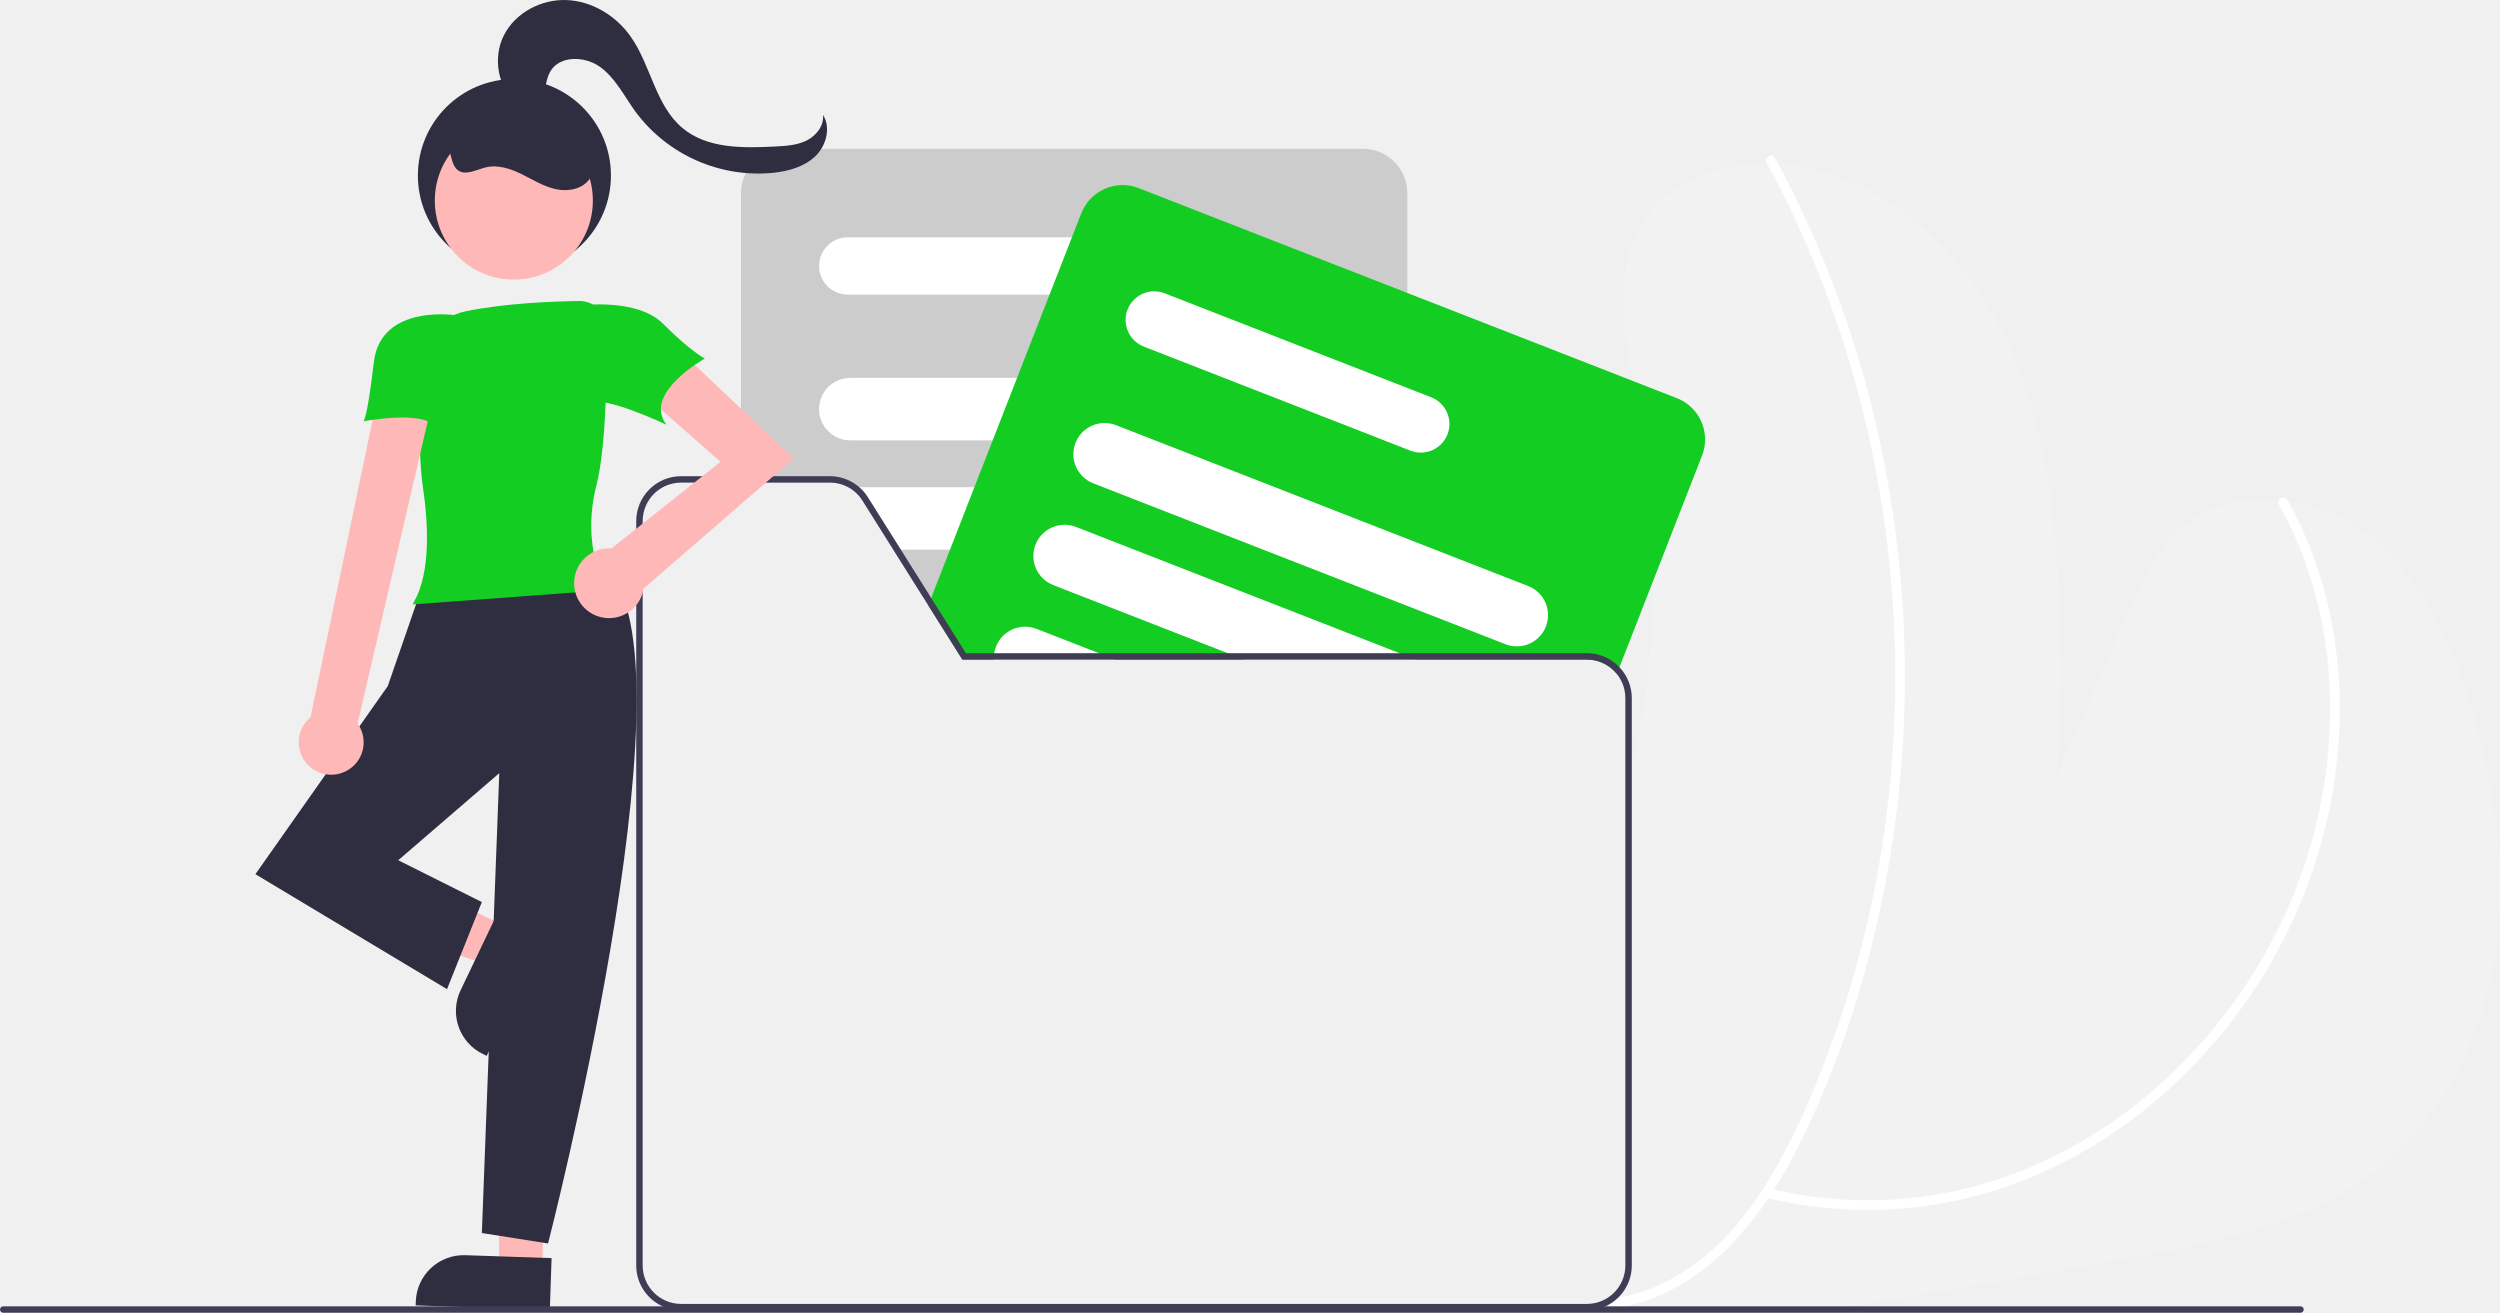
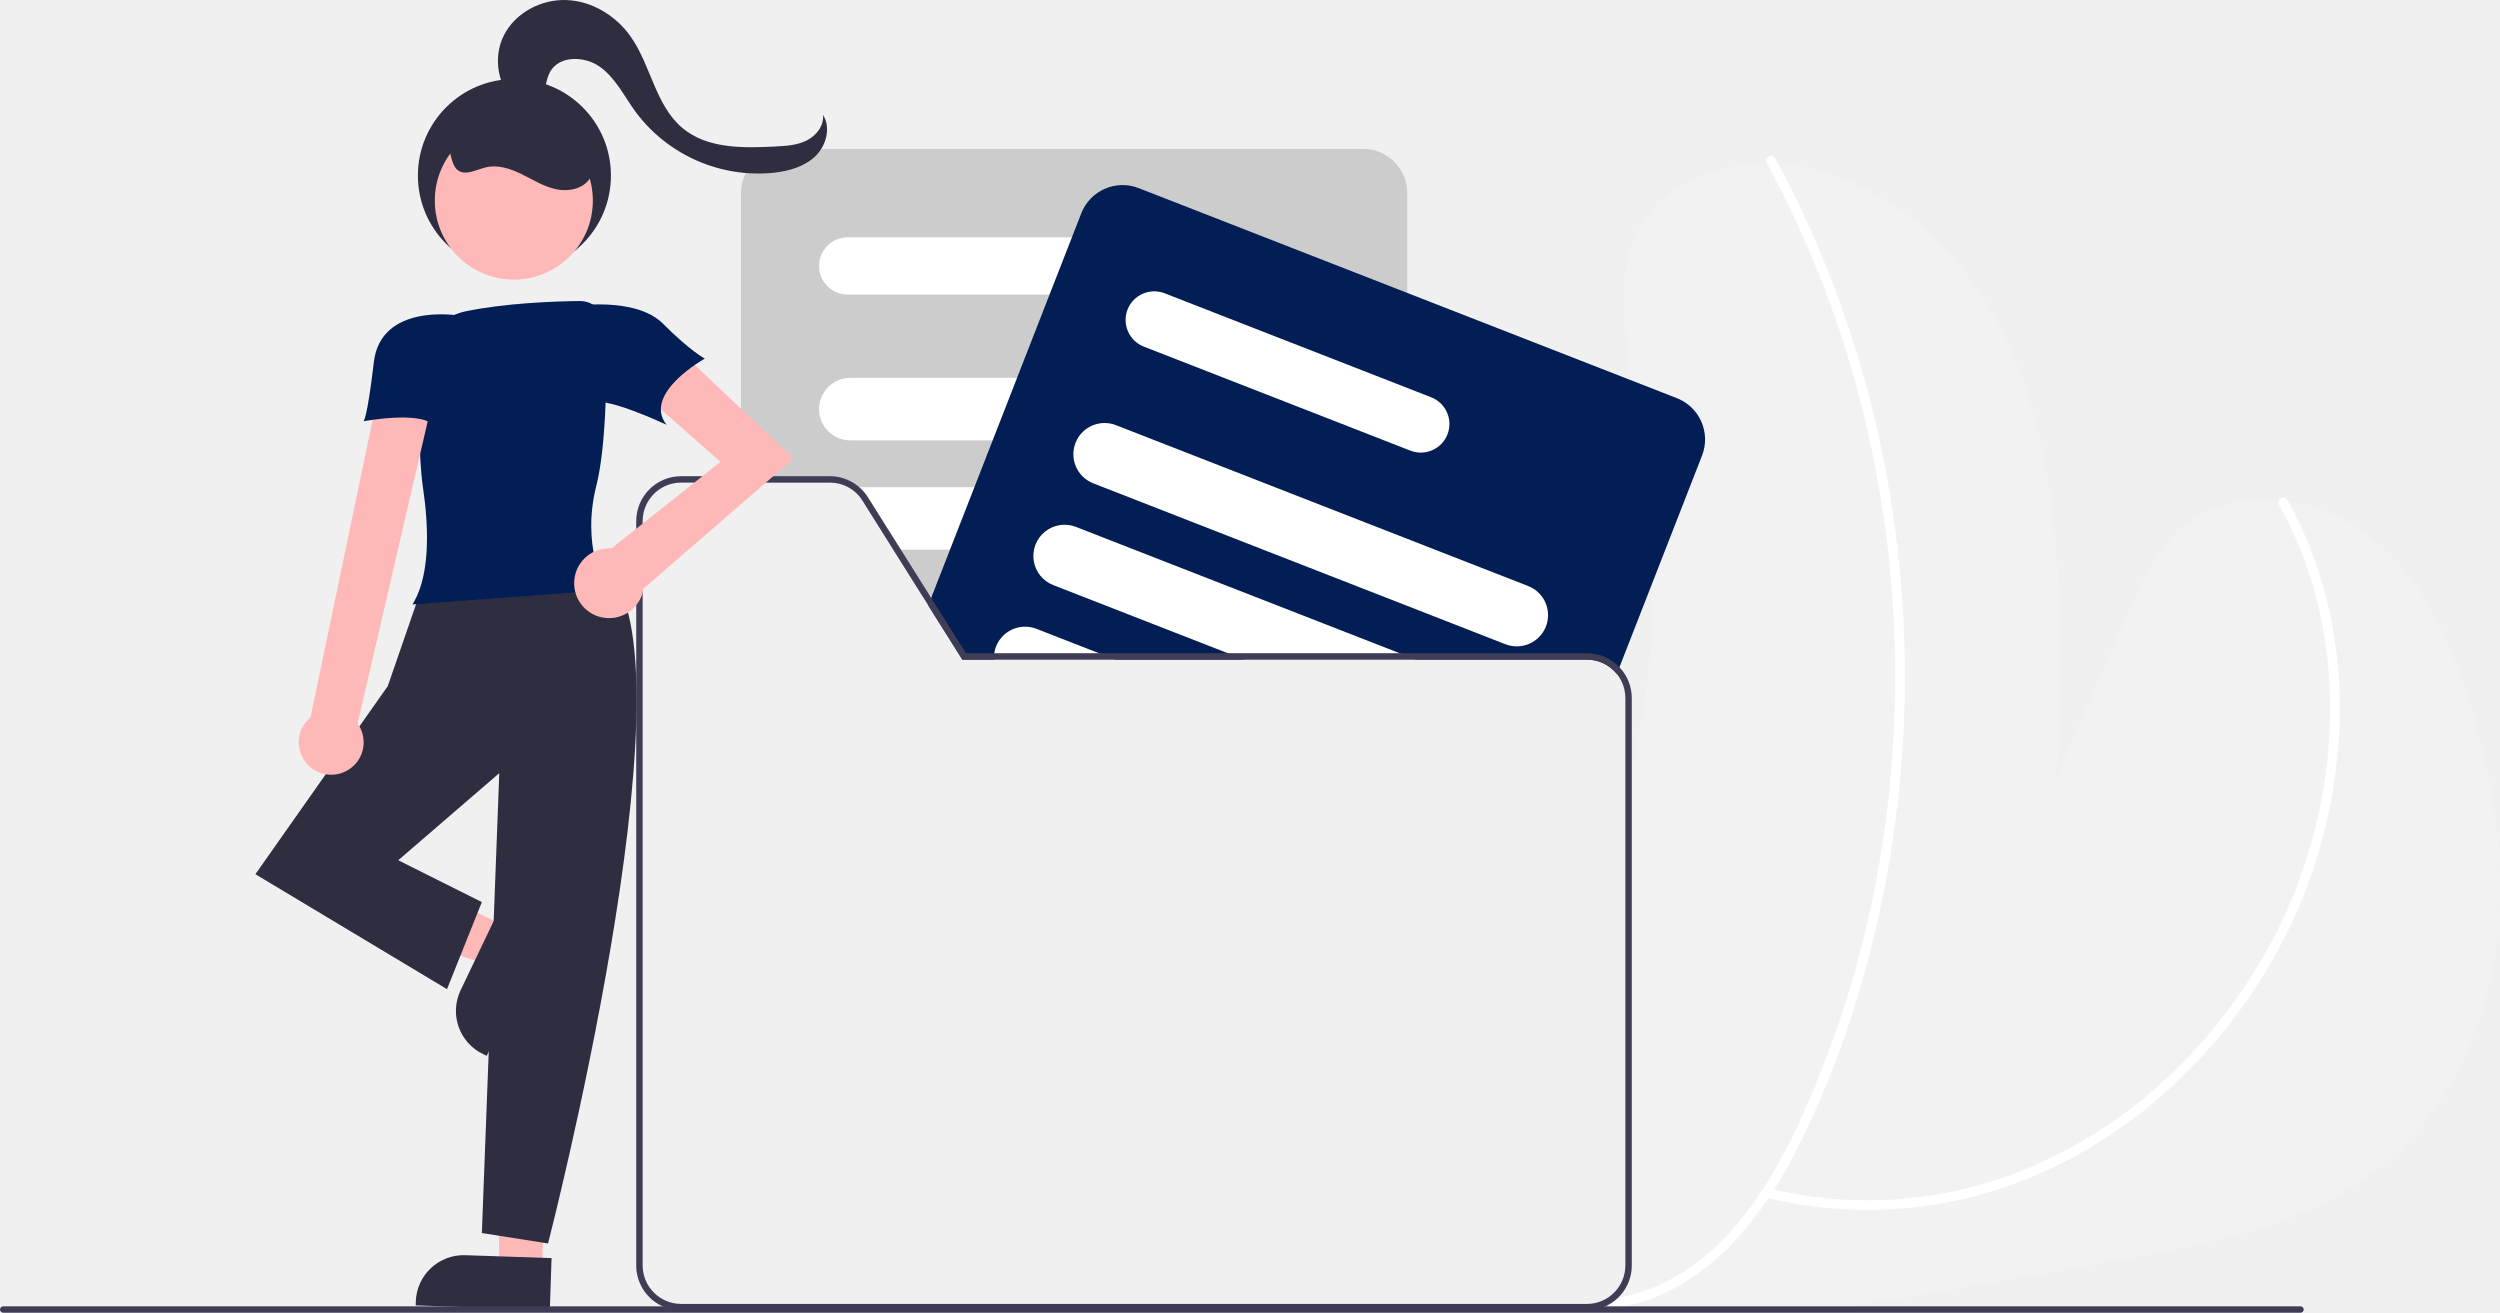
- <svg xmlns="http://www.w3.org/2000/svg" id="e8e2026c-b237-4860-9f0c-6cc1509a5719" data-name="Layer 1" width="777.001" height="407.998" viewBox="0 0 777.001 407.998">
+ <svg xmlns="http://www.w3.org/2000/svg" data-name="Layer 1" width="777.001" height="407.998" viewBox="0 0 777.001 407.998">
  <path d="M986.85,543.399c-4.07,25.87-16.68,50.98-37.49,66.87-20.48,15.65-46.72,21.21-72.05,25.99q-45.57,8.61-91.39,15.74-6.495,1.035-13,2H595c-.18-.24-.37-.49-.55-.74-.29-.42-.58-.84-.86-1.26-.16-.24-.32-.49-.48-.74H704.71a11.961,11.961,0,0,0,11.95-11.94v-148.96c.72-2.26,1.39-4.53,2-6.83a180.052,180.052,0,0,0,5.53-32.71c.6-7.7.78-15.4.65-23.11-.37-21.19-3.14-42.38-6.15-63.42-.22-1.55-.45-3.11-.67-4.66-2.12-14.62-4.05-30.53,3.32-43.34,8.43-14.66,27.14-20.77,43.99-19.27,30.31,2.71,55.84,25.92,69.11,53.31,13.26,27.38,16.23,58.52,17.44,88.92.64,16.12.57,32.96-1.68,49.13q11.399-26.07,22.82-52.14c4.06-9.27,8.33-18.84,15.85-25.62,15.72-14.19,41.72-11.33,58.51,1.59,16.78,12.93,25.98,33.36,32.1,53.63C987.06,490.909,990.93,517.529,986.85,543.399Z" transform="translate(-211.4996 -246.0008)" fill="#f2f2f2" />
  <path d="M919.798,402.887c10.992,19.468,16.035,41.792,15.915,64.07A155.087,155.087,0,0,1,921.381,530.886a160.607,160.607,0,0,1-34.467,48.299A146.332,146.332,0,0,1,837.383,610.825a129.437,129.437,0,0,1-67.211,6.387q-4.704-.808-9.339-1.96c-1.874-.462-2.674,2.43-.798,2.893A132.777,132.777,0,0,0,831.278,616.096a146.773,146.773,0,0,0,52.183-29.686,162.908,162.908,0,0,0,37.426-47.712,159.495,159.495,0,0,0,17.575-63.863c1.31-22.612-2.48-45.626-12.259-66.138q-1.777-3.728-3.814-7.323a1.501,1.501,0,0,0-2.59,1.514Z" transform="translate(-211.4996 -246.0008)" fill="#fff" />
  <path d="M760.588,296.623a325.344,325.344,0,0,1,28.298,70.983,342.834,342.834,0,0,1,5.832,151.56,324.114,324.114,0,0,1-22.789,72.984c-10.419,23.147-25.42,47.536-51.042,55.641a53.433,53.433,0,0,1-8.86,1.981c-1.904.261-1.094,3.152.798,2.893,26.505-3.638,44.922-25.657,56.472-48.103,11.951-23.225,20.461-48.446,26.12-73.909a345.526,345.526,0,0,0-1.18-154.121,330.416,330.416,0,0,0-26.529-72.797q-2.198-4.347-4.53-8.625c-.923-1.697-3.514-.184-2.59,1.514Z" transform="translate(-211.4996 -246.0008)" fill="#fff" />
  <path d="M635.14,292.259H455.54a13.768,13.768,0,0,0-13.75,13.75v89.99h27.64a11.879,11.879,0,0,1,10.11,5.59l9.58,15.25,9.16,14.57,1.72,2.74,10.48,16.67.12.19h138.29v-145A13.768,13.768,0,0,0,635.14,292.259Z" transform="translate(-211.4996 -246.0008)" fill="#ccc" />
  <path d="M563.95,319.769H474.96a8.895,8.895,0,1,0,0,17.79h88.99a8.895,8.895,0,1,0,0-17.79Z" transform="translate(-211.4996 -246.0008)" fill="#fff" />
  <path d="M613.299,363.449H475.77a9.71,9.71,0,0,0,0,19.42H613.299a9.71,9.71,0,0,0,0-19.42Z" transform="translate(-211.4996 -246.0008)" fill="#fff" />
  <path d="M622.08,403.019a9.704,9.704,0,0,0-8.78-5.59H475.77c-.21,0-.41.01-.62.02a11.914,11.914,0,0,1,4.39,4.14l9.58,15.25H613.299a9.697,9.697,0,0,0,8.78-13.82Z" transform="translate(-211.4996 -246.0008)" fill="#fff" />
  <path d="M622.91,439.809a9.709,9.709,0,0,0-9.61-8.4H498.28l1.72,2.74,10.48,16.67H613.299a9.599,9.599,0,0,0,5.63-1.81,9.697,9.697,0,0,0,4.07-7.9A9.245,9.245,0,0,0,622.91,439.809Z" transform="translate(-211.4996 -246.0008)" fill="#fff" />
-   <path d="M732.69,369.759l-14-5.47-69.8-27.24-83.51-32.59a13.775,13.775,0,0,0-17.81,7.82l-2.92,7.49-6.95,17.79-10.1,25.89-7.58,19.42-5.68,14.56-7.58,19.41-5.69,14.57-.16.42-.91,2.32,10.48,16.67.12.19H704.71a11.916,11.916,0,0,1,9.29,4.44l.82-2.08,10.02-25.66,15.66-40.13A13.777,13.777,0,0,0,732.69,369.759Z" transform="translate(-211.4996 -246.0008)" fill="#13cd22" />
+   <path d="M732.69,369.759l-14-5.47-69.8-27.24-83.51-32.59a13.775,13.775,0,0,0-17.81,7.82l-2.92,7.49-6.95,17.79-10.1,25.89-7.58,19.42-5.68,14.56-7.58,19.41-5.69,14.57-.16.42-.91,2.32,10.48,16.67.12.19H704.71a11.916,11.916,0,0,1,9.29,4.44l.82-2.08,10.02-25.66,15.66-40.13A13.777,13.777,0,0,0,732.69,369.759Z" transform="translate(-211.4996 -246.0008)" fill="#031d55" />
  <path d="M656.37,369.499l-7.48-2.92-75.42-29.43a8.931,8.931,0,0,0-11.53,5.05,8.924,8.924,0,0,0,5.06,11.53l24.91,9.72,30.81,12.02,26.17,10.22,1.01.39a8.899,8.899,0,0,0,6.47-16.58Z" transform="translate(-211.4996 -246.0008)" fill="#fff" />
  <path d="M686.45,428.139l-37.56-14.66-26.81-10.46-14.32-5.59-37.3-14.56-12.12-4.73a9.71,9.71,0,0,0-12.23,4.73c-.12.25-.24.51-.34.78a9.704,9.704,0,0,0,5.51,12.57l3.1,1.21,49.72,19.41,44.79,17.48,30.5,11.91a9.629,9.629,0,0,0,3.52.66,9.706,9.706,0,0,0,3.54-18.75Z" transform="translate(-211.4996 -246.0008)" fill="#fff" />
  <path d="M648.89,449.949l-2.41-.94-23.57-9.2-21.53-8.4-37.34-14.57-18.06-7.05a9.708,9.708,0,1,0-7.05,18.09l9.04,3.53,45.1,17.6,4.64,1.81.48.19h53.41Z" transform="translate(-211.4996 -246.0008)" fill="#fff" />
  <path d="M557.66,450.819l-4.64-1.81-19.39-7.57a9.695,9.695,0,0,0-13.12,7.57,9.201,9.201,0,0,0-.11,1.81,1.121,1.121,0,0,0,.01.19h37.74Z" transform="translate(-211.4996 -246.0008)" fill="#fff" />
  <path d="M597.71,450.819l-4.64-1.81H520.509a9.201,9.201,0,0,0-.11,1.81h-9.92l.12.19h87.59Zm0,0h-87.23l.12.19h87.59Zm0,0h-87.23l.12.19h87.59Zm.48.19-.48-.19h-87.23l.12.19Zm-175.01,200.25a11.958,11.958,0,0,1-11.94-11.94v-231.37a11.96,11.96,0,0,1,11.94-11.95h18.61v-2H423.18a13.966,13.966,0,0,0-13.94,13.95v231.37a13.95,13.95,0,0,0,8.17,12.68H593.589c-.16-.24-.32-.49-.48-.74Zm291.64-197.89a13.878,13.878,0,0,0-10.11-4.36h-193l-10.8-17.18-.26-.42-9.16-14.57-10.26-16.32a13.976,13.976,0,0,0-11.8-6.52h-46.25a13.966,13.966,0,0,0-13.94,13.95v231.37a13.95,13.95,0,0,0,8.17,12.68,13.749,13.749,0,0,0,5.77,1.26H704.71a13.798,13.798,0,0,0,5.78-1.26,13.951,13.951,0,0,0,8.17-12.68v-176.36A13.87,13.87,0,0,0,714.819,453.369Zm1.84,185.95a11.961,11.961,0,0,1-11.95,11.94H423.18a11.958,11.958,0,0,1-11.94-11.94v-231.37a11.96,11.96,0,0,1,11.94-11.95h46.25a11.879,11.879,0,0,1,10.11,5.59l9.58,15.25,9.16,14.57,1.72,2.74,10.48,16.67.12.19H704.71a11.96,11.96,0,0,1,11.95,11.95Zm-118.95-188.5h-87.23l.12.19h87.59Zm0,0h-87.23l.12.19h87.59Zm0,0h-87.23l.12.19h87.59Zm0,0-4.64-1.81H511.71l-10.8-17.18-.91,2.32,10.48,16.67.12.19h87.59Z" transform="translate(-211.4996 -246.0008)" fill="#3f3d56" />
  <polygon points="156.928 287.77 151.2 299.746 102.283 283.352 110.736 265.677 156.928 287.77" fill="#ffb8b8" />
  <path d="M358.53,543.805h26.834a0,0,0,0,1,0,0v16.119a0,0,0,0,1,0,0h-41.721a0,0,0,0,1,0,0v-1.233A14.887,14.887,0,0,1,358.53,543.805Z" transform="translate(-502.1221 396.5711) rotate(-64.4384)" fill="#2f2e41" />
  <polygon points="168.459 394.715 155.192 394.267 154.633 342.623 170.186 343.541 168.459 394.715" fill="#ffb8b8" />
  <path d="M355.835,636.313h26.834a0,0,0,0,1,0,0v16.119a0,0,0,0,1,0,0h-41.721a0,0,0,0,1,0,0v-1.233A14.887,14.887,0,0,1,355.835,636.313Z" transform="translate(-189.5575 -257.8387) rotate(1.93309)" fill="#2f2e41" />
  <path d="M401.324,424.579s-40.605-10.287-59.013,4.873l-10.287,29.777-41.146,58.471,59.554,35.732,10.828-27.07-25.987-12.994,31.401-27.07-5.414,142.93,20.573,3.248S427.311,455.981,401.324,424.579Z" transform="translate(-211.4996 -246.0008)" fill="#2f2e41" />
-   <path d="M339.721,433.856l.495-.88c5.217-9.275,4.372-24.378,2.744-35.414-1.363-9.244-1.322-25.535-1.048-37.573A17.891,17.891,0,0,1,356.173,342.768c12.353-2.571,27.517-3.115,35.457-3.211l.007.541-.007-.541a8.245,8.245,0,0,1,8.275,8.043c.242,12.964.167,36.605-3.051,49.289-4.775,18.825,2.692,31.618,2.768,31.745l.45.753Z" transform="translate(-211.4996 -246.0008)" fill="#13cd22" />
+   <path d="M339.721,433.856l.495-.88c5.217-9.275,4.372-24.378,2.744-35.414-1.363-9.244-1.322-25.535-1.048-37.573A17.891,17.891,0,0,1,356.173,342.768c12.353-2.571,27.517-3.115,35.457-3.211l.007.541-.007-.541a8.245,8.245,0,0,1,8.275,8.043c.242,12.964.167,36.605-3.051,49.289-4.775,18.825,2.692,31.618,2.768,31.745l.45.753Z" transform="translate(-211.4996 -246.0008)" fill="#031d55" />
  <path d="M318.834,485.774a10.025,10.025,0,0,0,3.811-14.892l22.916-98.818H328.235l-20.224,96.871A10.079,10.079,0,0,0,318.834,485.774Z" transform="translate(-211.4996 -246.0008)" fill="#ffb8b8" />
  <path d="M458.171,388.503l-38.242-36.175-10.336,14.47,25.84,22.739-33.887,26.91c-.245-.017-.489-.037-.738-.037a10.853,10.853,0,1,0,10.746,12.296l.107.107Z" transform="translate(-211.4996 -246.0008)" fill="#ffb8b8" />
-   <path d="M353.74,344.038s-23.881-3.917-26.047,14.491-3.248,18.408-3.248,18.408,17.325-3.248,21.656,1.083S353.74,344.038,353.74,344.038Z" transform="translate(-211.4996 -246.0008)" fill="#13cd22" />
-   <path d="M389.413,341.204s19.49-3.248,28.153,5.414,12.994,10.828,12.994,10.828-19.49,10.828-11.911,20.573c0,0-20.573-9.745-23.822-6.497S389.413,341.204,389.413,341.204Z" transform="translate(-211.4996 -246.0008)" fill="#13cd22" />
+   <path d="M353.74,344.038s-23.881-3.917-26.047,14.491-3.248,18.408-3.248,18.408,17.325-3.248,21.656,1.083S353.74,344.038,353.74,344.038Z" transform="translate(-211.4996 -246.0008)" fill="#031d55" />
+   <path d="M389.413,341.204s19.49-3.248,28.153,5.414,12.994,10.828,12.994,10.828-19.49,10.828-11.911,20.573c0,0-20.573-9.745-23.822-6.497S389.413,341.204,389.413,341.204Z" transform="translate(-211.4996 -246.0008)" fill="#031d55" />
  <path d="M372.318,278.339c-6.148-4.91-7.763-14.386-4.196-21.399s11.632-11.238,19.493-10.923,15.27,4.829,19.824,11.245c6.398,9.012,7.741,21.538,16.248,28.594,7.684,6.373,18.692,6.19,28.661,5.683,3.361-.171,6.83-.369,9.846-1.862s5.479-4.642,5.091-7.985c2.505,3.965,1.052,9.524-2.309,12.795s-8.145,4.642-12.803,5.188a47.569,47.569,0,0,1-43.151-18.933c-3.469-4.785-6.146-10.358-10.906-13.862s-12.697-3.748-15.619,1.39c-1.445,2.541-1.303,5.728-2.632,8.332s-5.645,4.008-6.925,1.379" transform="translate(-211.4996 -246.0008)" fill="#2f2e41" />
  <circle cx="159.879" cy="54.556" r="30" fill="#2f2e41" />
  <circle cx="159.698" cy="62.343" r="24.561" fill="#ffb8b8" />
  <path d="M348.802,290.305c3.338.73,2.246,6.33,4.883,8.502,2.379,1.959,5.806-.056,8.801-.785,3.781-.921,7.738.428,11.229,2.148s6.856,3.854,10.664,4.655,8.322-.102,10.457-3.355c2.041-3.111,1.29-7.306-.307-10.667a24.77,24.77,0,0,0-44.442-.616" transform="translate(-211.4996 -246.0008)" fill="#2f2e41" />
  <path d="M927.5,652.999a1.003,1.003,0,0,1-1,1h-714a1,1,0,0,1,0-2h714A1.003,1.003,0,0,1,927.5,652.999Z" transform="translate(-211.4996 -246.0008)" fill="#3f3d56" />
</svg>
